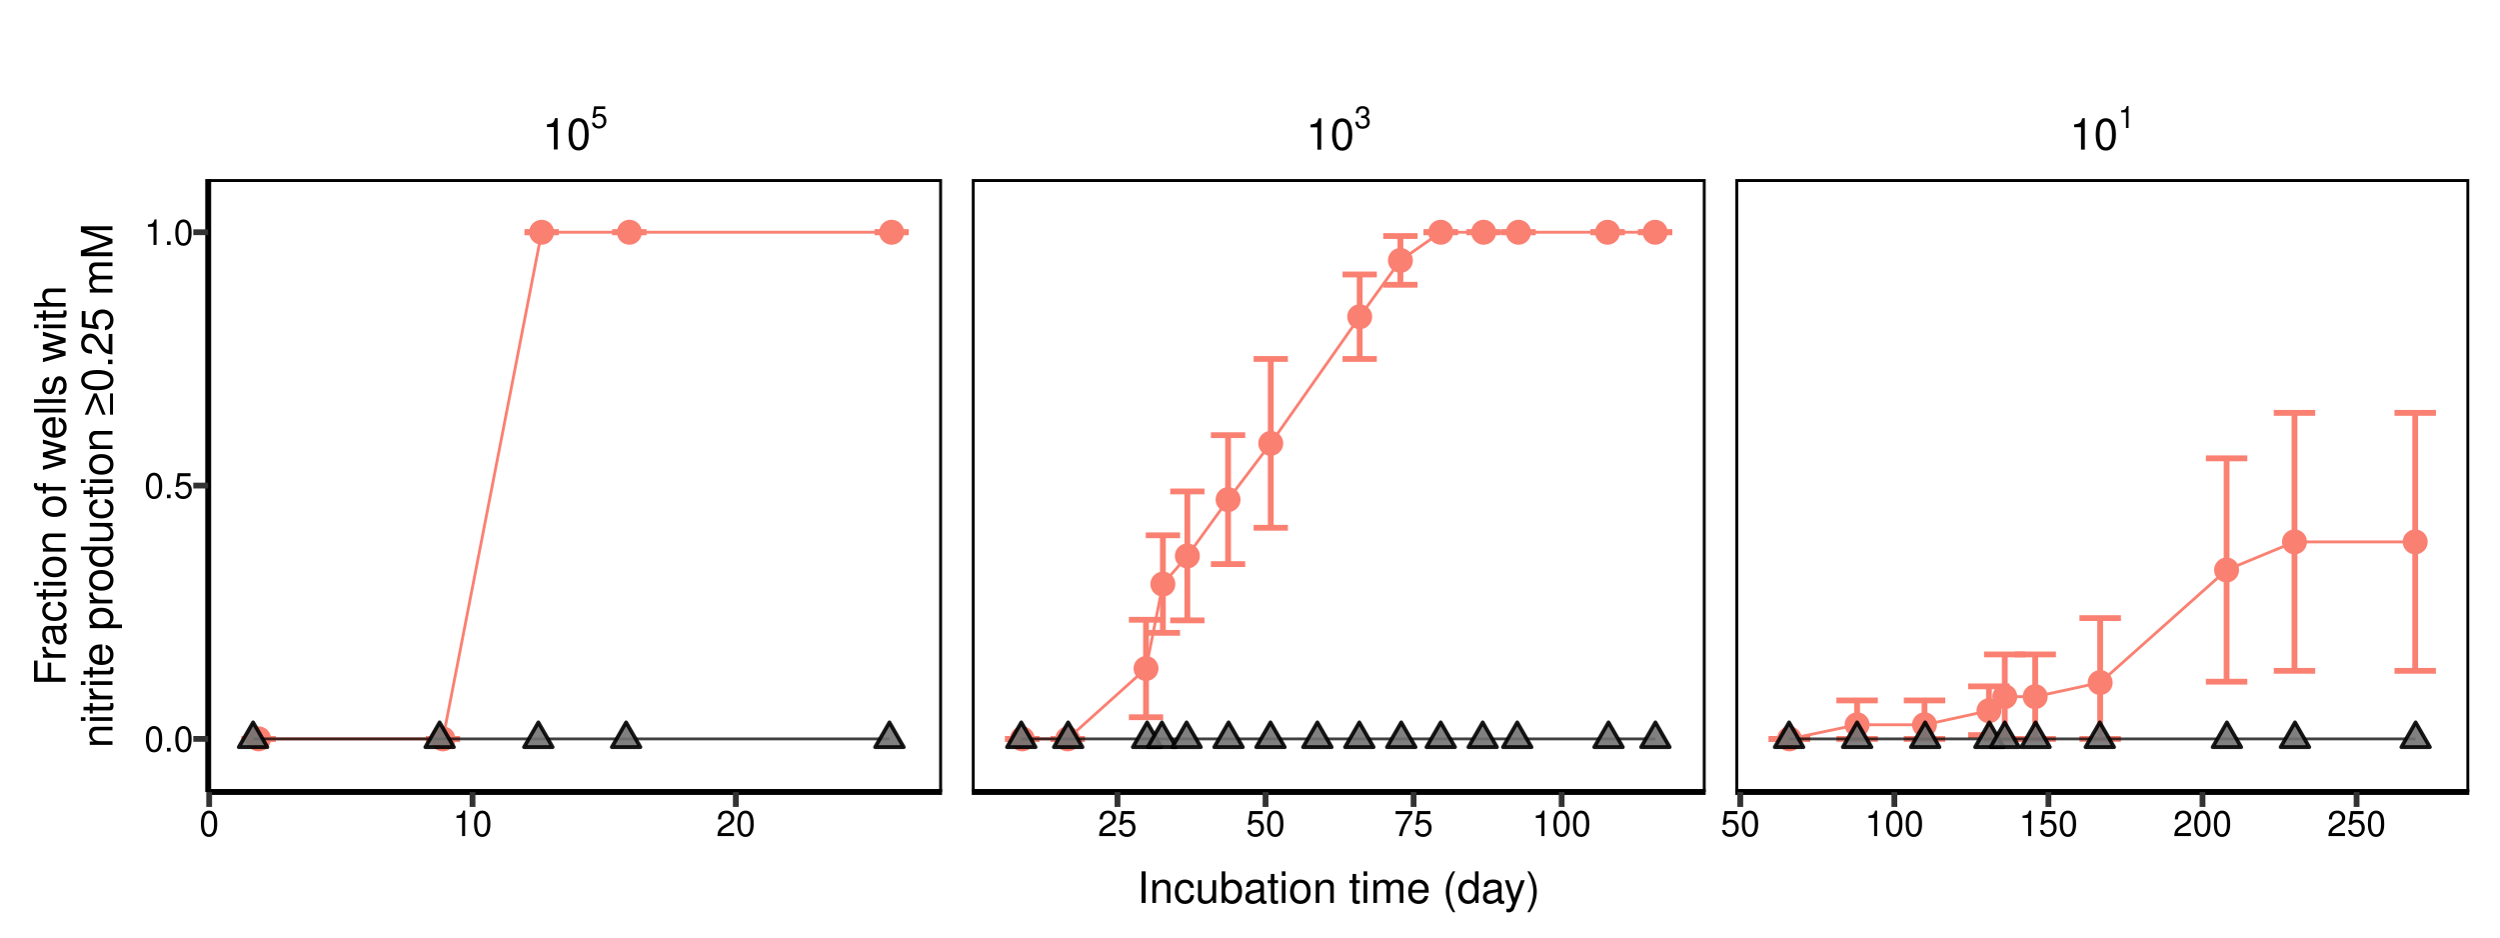
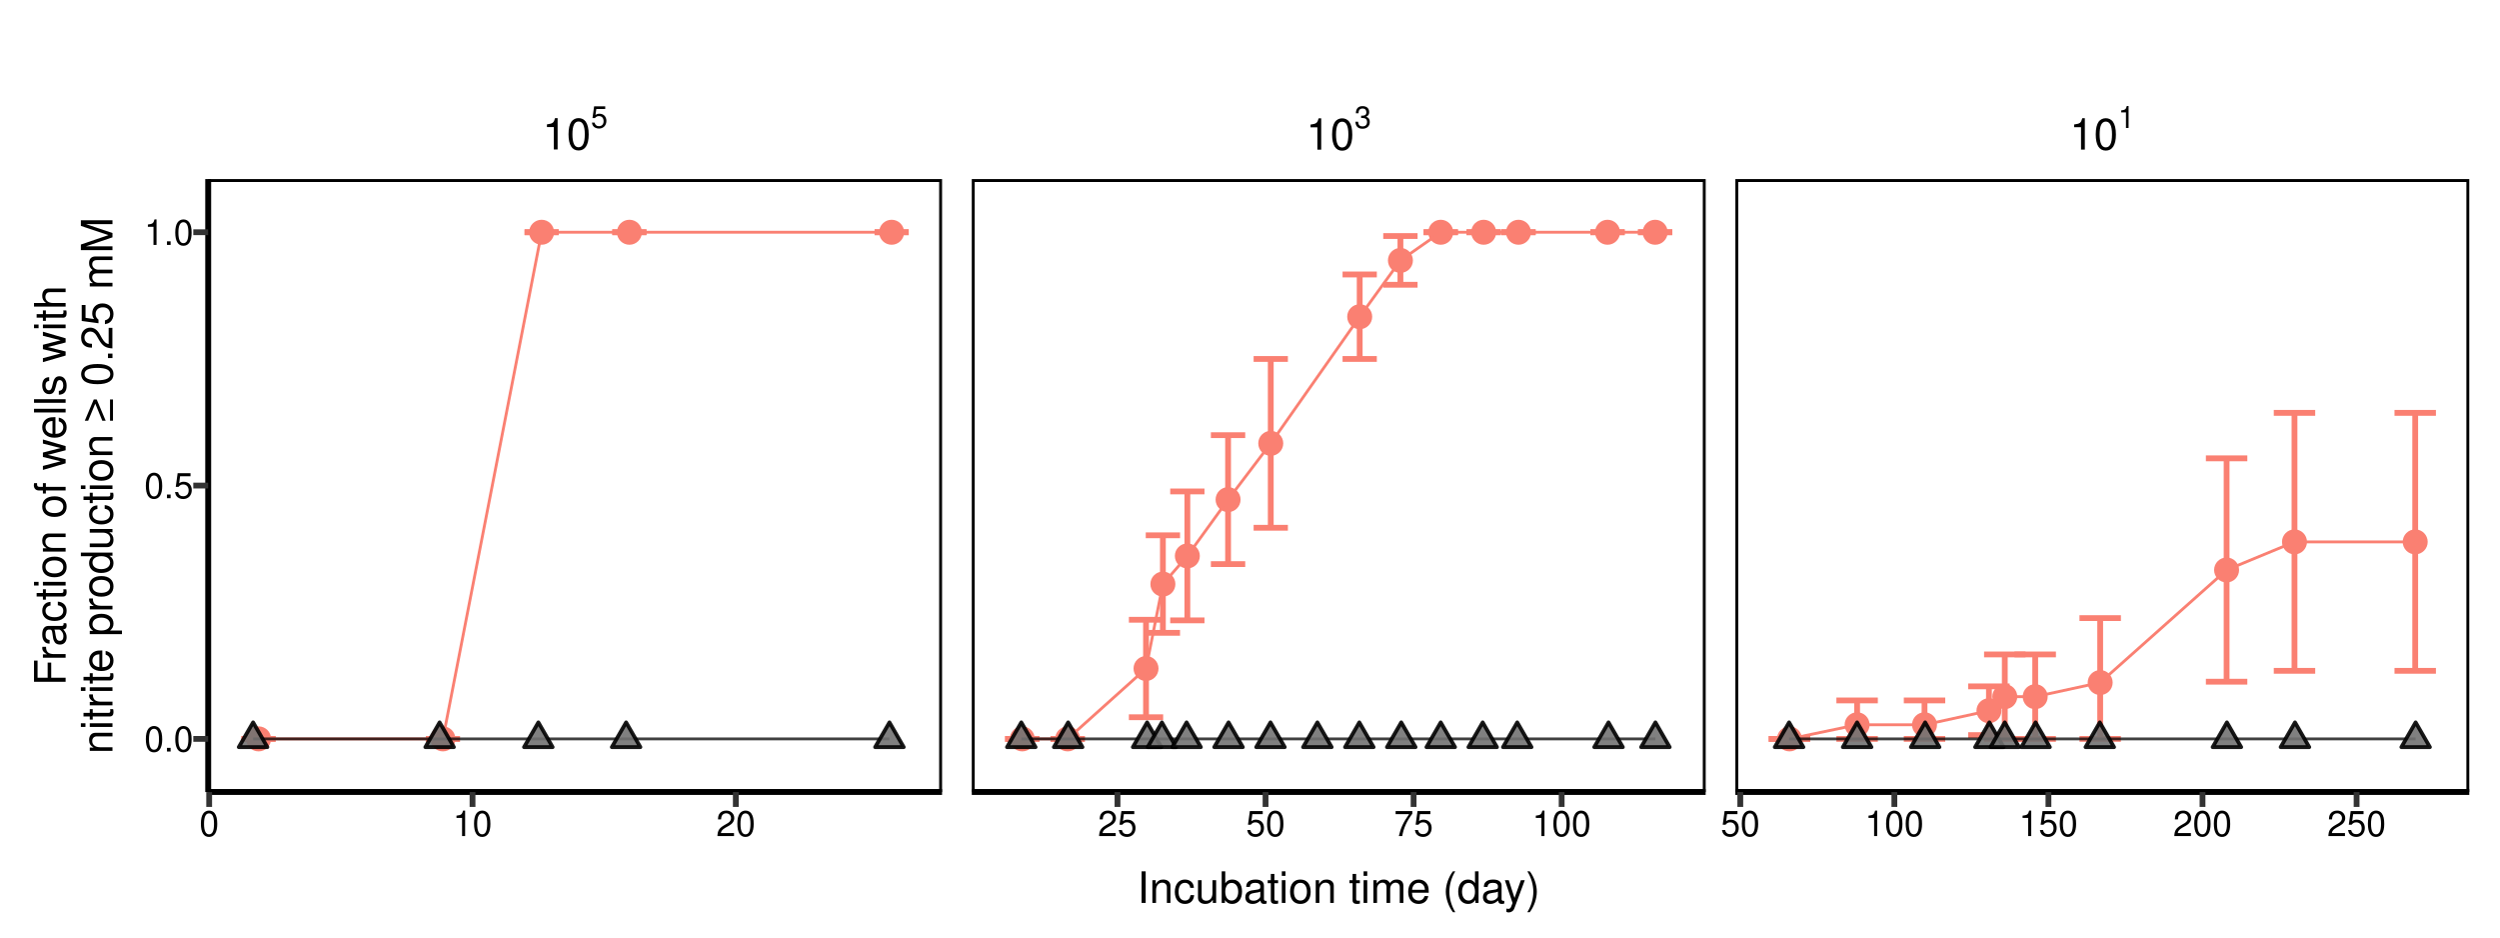
<svg xmlns="http://www.w3.org/2000/svg" width="460.80pt" height="172.80pt" viewBox="0 0 460.80 172.80">
  <g class="svglite">
    <defs>
      <style type="text/css">
    .svglite line, .svglite polyline, .svglite polygon, .svglite path, .svglite rect, .svglite circle {
      fill: none;
      stroke: #000000;
      stroke-linecap: round;
      stroke-linejoin: round;
      stroke-miterlimit: 10.00;
    }
    .svglite text {
      white-space: pre;
    }
    .svglite g.glyphgroup path {
      fill: inherit;
      stroke: none;
    }
  </style>
    </defs>
    <rect width="100%" height="100%" style="stroke: none; fill: none;" />
    <defs>
      <clipPath id="cpMC4wMHw0NjAuODB8MC4wMHwxNzIuODA=">
        <rect x="0.00" y="0.00" width="460.80" height="172.80" />
      </clipPath>
    </defs>
    <g clip-path="url(#cpMC4wMHw0NjAuODB8MC4wMHwxNzIuODA=)">
      <rect x="0" y="0.00" width="460.80" height="172.80" style="stroke-width: 1.07; stroke: none;" />
    </g>
    <defs>
      <clipPath id="cpMzguMzh8MTczLjcxfDMzLjAxfDE0NS45OQ==">
        <rect x="38.38" y="33.01" width="135.33" height="112.98" />
      </clipPath>
    </defs>
    <g clip-path="url(#cpMzguMzh8MTczLjcxfDMzLjAxfDE0NS45OQ==)">
      <rect x="38.38" y="33.01" width="135.33" height="112.98" style="stroke-width: 1.07;" />
      <polyline points="38.38,112.84 173.71,112.84 " style="stroke-width: 1.07; stroke: none; stroke-linecap: butt;" />
      <polyline points="38.38,66.16 173.71,66.16 " style="stroke-width: 1.07; stroke: none; stroke-linecap: butt;" />
      <polyline points="62.85,145.99 62.85,33.01 " style="stroke-width: 1.07; stroke: none; stroke-linecap: butt;" />
      <polyline points="111.41,145.99 111.41,33.01 " style="stroke-width: 1.07; stroke: none; stroke-linecap: butt;" />
      <polyline points="159.96,145.99 159.96,33.01 " style="stroke-width: 1.07; stroke: none; stroke-linecap: butt;" />
      <polyline points="38.38,136.19 173.71,136.19 " style="stroke-width: 1.07; stroke: none; stroke-linecap: butt;" />
      <polyline points="38.38,89.50 173.71,89.50 " style="stroke-width: 1.07; stroke: none; stroke-linecap: butt;" />
      <polyline points="38.38,42.81 173.71,42.81 " style="stroke-width: 1.07; stroke: none; stroke-linecap: butt;" />
      <polyline points="38.57,145.99 38.57,33.01 " style="stroke-width: 1.07; stroke: none; stroke-linecap: butt;" />
      <polyline points="87.13,145.99 87.13,33.01 " style="stroke-width: 1.07; stroke: none; stroke-linecap: butt;" />
      <polyline points="135.68,145.99 135.68,33.01 " style="stroke-width: 1.07; stroke: none; stroke-linecap: butt;" />
      <polyline points="44.53,136.19 50.82,136.19 " style="stroke-width: 1.07; stroke: #FA8072; stroke-linecap: butt;" />
      <polyline points="47.68,136.19 47.68,136.19 " style="stroke-width: 1.07; stroke: #FA8072; stroke-linecap: butt;" />
      <polyline points="44.53,136.19 50.82,136.19 " style="stroke-width: 1.07; stroke: #FA8072; stroke-linecap: butt;" />
      <polyline points="78.52,136.19 84.81,136.19 " style="stroke-width: 1.07; stroke: #FA8072; stroke-linecap: butt;" />
      <polyline points="81.67,136.19 81.67,136.19 " style="stroke-width: 1.07; stroke: #FA8072; stroke-linecap: butt;" />
      <polyline points="78.52,136.19 84.81,136.19 " style="stroke-width: 1.07; stroke: #FA8072; stroke-linecap: butt;" />
      <polyline points="96.73,42.81 103.02,42.81 " style="stroke-width: 1.07; stroke: #FA8072; stroke-linecap: butt;" />
      <polyline points="99.87,42.81 99.87,42.81 " style="stroke-width: 1.07; stroke: #FA8072; stroke-linecap: butt;" />
      <polyline points="96.73,42.81 103.02,42.81 " style="stroke-width: 1.07; stroke: #FA8072; stroke-linecap: butt;" />
      <polyline points="112.91,42.81 119.20,42.81 " style="stroke-width: 1.07; stroke: #FA8072; stroke-linecap: butt;" />
      <polyline points="116.06,42.81 116.06,42.81 " style="stroke-width: 1.07; stroke: #FA8072; stroke-linecap: butt;" />
      <polyline points="112.91,42.81 119.20,42.81 " style="stroke-width: 1.07; stroke: #FA8072; stroke-linecap: butt;" />
      <polyline points="161.27,42.81 167.56,42.81 " style="stroke-width: 1.07; stroke: #FA8072; stroke-linecap: butt;" />
      <polyline points="164.41,42.81 164.41,42.81 " style="stroke-width: 1.07; stroke: #FA8072; stroke-linecap: butt;" />
      <polyline points="161.27,42.81 167.56,42.81 " style="stroke-width: 1.07; stroke: #FA8072; stroke-linecap: butt;" />
      <polyline points="47.68,136.19 81.67,136.19 99.87,42.81 116.06,42.81 164.41,42.81 " style="stroke-width: 0.53; stroke: #FA8072; stroke-linecap: butt;" />
      <circle cx="47.68" cy="136.19" r="1.95" style="stroke-width: 0.71; stroke: #FA8072; fill: #FA8072;" />
      <circle cx="81.67" cy="136.19" r="1.95" style="stroke-width: 0.71; stroke: #FA8072; fill: #FA8072;" />
      <circle cx="99.87" cy="42.81" r="1.95" style="stroke-width: 0.71; stroke: #FA8072; fill: #FA8072;" />
      <circle cx="116.06" cy="42.81" r="1.95" style="stroke-width: 0.71; stroke: #FA8072; fill: #FA8072;" />
      <circle cx="164.41" cy="42.81" r="1.95" style="stroke-width: 0.71; stroke: #FA8072; fill: #FA8072;" />
      <polygon points="46.67,136.19 81.06,136.19 99.27,136.19 115.45,136.19 164.01,136.19 164.01,136.19 115.45,136.19 99.27,136.19 81.06,136.19 46.67,136.19 " style="stroke-width: 0.00; stroke: none; stroke-linecap: butt; fill: #333333; fill-opacity: 0.25;" />
      <polyline points="46.67,136.19 81.06,136.19 99.27,136.19 115.45,136.19 164.01,136.19 " style="stroke-width: 1.07; stroke: none; stroke-linecap: butt;" />
      <polyline points="164.01,136.19 115.45,136.19 99.27,136.19 81.06,136.19 46.67,136.19 " style="stroke-width: 1.07; stroke: none; stroke-linecap: butt;" />
      <polyline points="46.67,136.19 81.06,136.19 99.27,136.19 115.45,136.19 164.01,136.19 " style="stroke-width: 0.53; stroke: #000000; stroke-opacity: 0.75; stroke-linecap: butt;" />
      <polygon points="46.67,133.15 49.30,137.71 44.03,137.71 " style="stroke-width: 0.71; stroke: #000000; stroke-opacity: 0.90; fill: #737373; fill-opacity: 0.90;" />
      <polygon points="81.06,133.15 83.69,137.71 78.43,137.71 " style="stroke-width: 0.71; stroke: #000000; stroke-opacity: 0.90; fill: #737373; fill-opacity: 0.90;" />
      <polygon points="99.27,133.15 101.90,137.71 96.63,137.71 " style="stroke-width: 0.71; stroke: #000000; stroke-opacity: 0.90; fill: #737373; fill-opacity: 0.90;" />
      <polygon points="115.45,133.15 118.08,137.71 112.82,137.71 " style="stroke-width: 0.71; stroke: #000000; stroke-opacity: 0.90; fill: #737373; fill-opacity: 0.90;" />
      <polygon points="164.01,133.15 166.64,137.71 161.37,137.71 " style="stroke-width: 0.71; stroke: #000000; stroke-opacity: 0.90; fill: #737373; fill-opacity: 0.90;" />
    </g>
    <g clip-path="url(#cpMC4wMHw0NjAuODB8MC4wMHwxNzIuODA=)">
</g>
    <defs>
      <clipPath id="cpMTc5LjE5fDMxNC41MXwzMy4wMXwxNDUuOTk=">
        <rect x="179.19" y="33.01" width="135.33" height="112.98" />
      </clipPath>
    </defs>
    <g clip-path="url(#cpMTc5LjE5fDMxNC41MXwzMy4wMXwxNDUuOTk=)">
      <rect x="179.19" y="33.01" width="135.33" height="112.98" style="stroke-width: 1.07;" />
      <polyline points="179.19,112.84 314.51,112.84 " style="stroke-width: 1.07; stroke: none; stroke-linecap: butt;" />
      <polyline points="179.19,66.16 314.51,66.16 " style="stroke-width: 1.07; stroke: none; stroke-linecap: butt;" />
      <polyline points="192.41,145.99 192.41,33.01 " style="stroke-width: 1.07; stroke: none; stroke-linecap: butt;" />
      <polyline points="219.71,145.99 219.71,33.01 " style="stroke-width: 1.07; stroke: none; stroke-linecap: butt;" />
      <polyline points="247.01,145.99 247.01,33.01 " style="stroke-width: 1.07; stroke: none; stroke-linecap: butt;" />
      <polyline points="274.31,145.99 274.31,33.01 " style="stroke-width: 1.07; stroke: none; stroke-linecap: butt;" />
      <polyline points="301.61,145.99 301.61,33.01 " style="stroke-width: 1.07; stroke: none; stroke-linecap: butt;" />
      <polyline points="179.19,136.19 314.51,136.19 " style="stroke-width: 1.07; stroke: none; stroke-linecap: butt;" />
      <polyline points="179.19,89.50 314.51,89.50 " style="stroke-width: 1.07; stroke: none; stroke-linecap: butt;" />
      <polyline points="179.19,42.81 314.51,42.81 " style="stroke-width: 1.07; stroke: none; stroke-linecap: butt;" />
      <polyline points="206.06,145.99 206.06,33.01 " style="stroke-width: 1.07; stroke: none; stroke-linecap: butt;" />
      <polyline points="233.36,145.99 233.36,33.01 " style="stroke-width: 1.07; stroke: none; stroke-linecap: butt;" />
      <polyline points="260.66,145.99 260.66,33.01 " style="stroke-width: 1.07; stroke: none; stroke-linecap: butt;" />
      <polyline points="287.96,145.99 287.96,33.01 " style="stroke-width: 1.07; stroke: none; stroke-linecap: butt;" />
      <polyline points="185.34,136.19 191.66,136.19 " style="stroke-width: 1.07; stroke: #FA8072; stroke-linecap: butt;" />
      <polyline points="188.50,136.19 188.50,136.19 " style="stroke-width: 1.07; stroke: #FA8072; stroke-linecap: butt;" />
      <polyline points="185.34,136.19 191.66,136.19 " style="stroke-width: 1.07; stroke: #FA8072; stroke-linecap: butt;" />
      <polyline points="193.71,136.19 200.03,136.19 " style="stroke-width: 1.07; stroke: #FA8072; stroke-linecap: butt;" />
      <polyline points="196.87,136.19 196.87,136.19 " style="stroke-width: 1.07; stroke: #FA8072; stroke-linecap: butt;" />
      <polyline points="193.71,136.19 200.03,136.19 " style="stroke-width: 1.07; stroke: #FA8072; stroke-linecap: butt;" />
      <polyline points="208.16,114.23 214.48,114.23 " style="stroke-width: 1.07; stroke: #FA8072; stroke-linecap: butt;" />
      <polyline points="211.32,114.23 211.32,132.20 " style="stroke-width: 1.07; stroke: #FA8072; stroke-linecap: butt;" />
      <polyline points="208.16,132.20 214.48,132.20 " style="stroke-width: 1.07; stroke: #FA8072; stroke-linecap: butt;" />
      <polyline points="211.27,98.67 217.59,98.67 " style="stroke-width: 1.07; stroke: #FA8072; stroke-linecap: butt;" />
      <polyline points="214.43,98.67 214.43,116.64 " style="stroke-width: 1.07; stroke: #FA8072; stroke-linecap: butt;" />
      <polyline points="211.27,116.64 217.59,116.64 " style="stroke-width: 1.07; stroke: #FA8072; stroke-linecap: butt;" />
      <polyline points="215.78,90.58 222.10,90.58 " style="stroke-width: 1.07; stroke: #FA8072; stroke-linecap: butt;" />
      <polyline points="218.94,90.58 218.94,114.35 " style="stroke-width: 1.07; stroke: #FA8072; stroke-linecap: butt;" />
      <polyline points="215.78,114.35 222.10,114.35 " style="stroke-width: 1.07; stroke: #FA8072; stroke-linecap: butt;" />
      <polyline points="223.28,80.21 229.61,80.21 " style="stroke-width: 1.07; stroke: #FA8072; stroke-linecap: butt;" />
      <polyline points="226.45,80.21 226.45,103.98 " style="stroke-width: 1.07; stroke: #FA8072; stroke-linecap: butt;" />
      <polyline points="223.28,103.98 229.61,103.98 " style="stroke-width: 1.07; stroke: #FA8072; stroke-linecap: butt;" />
      <polyline points="231.16,66.16 237.48,66.16 " style="stroke-width: 1.07; stroke: #FA8072; stroke-linecap: butt;" />
      <polyline points="234.32,66.16 234.32,97.28 " style="stroke-width: 1.07; stroke: #FA8072; stroke-linecap: butt;" />
      <polyline points="231.16,97.28 237.48,97.28 " style="stroke-width: 1.07; stroke: #FA8072; stroke-linecap: butt;" />
      <polyline points="247.56,50.59 253.88,50.59 " style="stroke-width: 1.07; stroke: #FA8072; stroke-linecap: butt;" />
      <polyline points="250.72,50.59 250.72,66.16 " style="stroke-width: 1.07; stroke: #FA8072; stroke-linecap: butt;" />
      <polyline points="247.56,66.16 253.88,66.16 " style="stroke-width: 1.07; stroke: #FA8072; stroke-linecap: butt;" />
      <polyline points="255.06,43.51 261.39,43.51 " style="stroke-width: 1.07; stroke: #FA8072; stroke-linecap: butt;" />
      <polyline points="258.23,43.51 258.23,52.49 " style="stroke-width: 1.07; stroke: #FA8072; stroke-linecap: butt;" />
      <polyline points="255.06,52.49 261.39,52.49 " style="stroke-width: 1.07; stroke: #FA8072; stroke-linecap: butt;" />
      <polyline points="262.50,42.81 268.83,42.81 " style="stroke-width: 1.07; stroke: #FA8072; stroke-linecap: butt;" />
      <polyline points="265.66,42.81 265.66,42.81 " style="stroke-width: 1.07; stroke: #FA8072; stroke-linecap: butt;" />
      <polyline points="262.50,42.81 268.83,42.81 " style="stroke-width: 1.07; stroke: #FA8072; stroke-linecap: butt;" />
      <polyline points="270.42,42.81 276.74,42.81 " style="stroke-width: 1.07; stroke: #FA8072; stroke-linecap: butt;" />
      <polyline points="273.58,42.81 273.58,42.81 " style="stroke-width: 1.07; stroke: #FA8072; stroke-linecap: butt;" />
      <polyline points="270.42,42.81 276.74,42.81 " style="stroke-width: 1.07; stroke: #FA8072; stroke-linecap: butt;" />
      <polyline points="276.84,42.81 283.16,42.81 " style="stroke-width: 1.07; stroke: #FA8072; stroke-linecap: butt;" />
      <polyline points="280.00,42.81 280.00,42.81 " style="stroke-width: 1.07; stroke: #FA8072; stroke-linecap: butt;" />
      <polyline points="276.84,42.81 283.16,42.81 " style="stroke-width: 1.07; stroke: #FA8072; stroke-linecap: butt;" />
      <polyline points="293.26,42.81 299.58,42.81 " style="stroke-width: 1.07; stroke: #FA8072; stroke-linecap: butt;" />
      <polyline points="296.42,42.81 296.42,42.81 " style="stroke-width: 1.07; stroke: #FA8072; stroke-linecap: butt;" />
      <polyline points="293.26,42.81 299.58,42.81 " style="stroke-width: 1.07; stroke: #FA8072; stroke-linecap: butt;" />
      <polyline points="302.04,42.81 308.36,42.81 " style="stroke-width: 1.07; stroke: #FA8072; stroke-linecap: butt;" />
      <polyline points="305.20,42.81 305.20,42.81 " style="stroke-width: 1.07; stroke: #FA8072; stroke-linecap: butt;" />
      <polyline points="302.04,42.81 308.36,42.81 " style="stroke-width: 1.07; stroke: #FA8072; stroke-linecap: butt;" />
      <polyline points="188.50,136.19 196.87,136.19 211.32,123.22 214.43,107.66 218.94,102.47 226.45,92.09 234.32,81.72 250.72,58.38 258.23,48.00 265.66,42.81 273.58,42.81 280.00,42.81 296.42,42.81 305.20,42.81 " style="stroke-width: 0.53; stroke: #FA8072; stroke-linecap: butt;" />
      <circle cx="188.50" cy="136.19" r="1.95" style="stroke-width: 0.71; stroke: #FA8072; fill: #FA8072;" />
      <circle cx="196.87" cy="136.19" r="1.95" style="stroke-width: 0.71; stroke: #FA8072; fill: #FA8072;" />
      <circle cx="211.32" cy="123.22" r="1.95" style="stroke-width: 0.71; stroke: #FA8072; fill: #FA8072;" />
      <circle cx="214.43" cy="107.66" r="1.95" style="stroke-width: 0.71; stroke: #FA8072; fill: #FA8072;" />
      <circle cx="218.94" cy="102.47" r="1.95" style="stroke-width: 0.71; stroke: #FA8072; fill: #FA8072;" />
      <circle cx="226.45" cy="92.09" r="1.95" style="stroke-width: 0.71; stroke: #FA8072; fill: #FA8072;" />
      <circle cx="234.32" cy="81.72" r="1.95" style="stroke-width: 0.71; stroke: #FA8072; fill: #FA8072;" />
      <circle cx="250.72" cy="58.38" r="1.95" style="stroke-width: 0.71; stroke: #FA8072; fill: #FA8072;" />
      <circle cx="258.23" cy="48.00" r="1.95" style="stroke-width: 0.71; stroke: #FA8072; fill: #FA8072;" />
      <circle cx="265.66" cy="42.81" r="1.95" style="stroke-width: 0.71; stroke: #FA8072; fill: #FA8072;" />
      <circle cx="273.58" cy="42.81" r="1.95" style="stroke-width: 0.71; stroke: #FA8072; fill: #FA8072;" />
      <circle cx="280.00" cy="42.81" r="1.95" style="stroke-width: 0.71; stroke: #FA8072; fill: #FA8072;" />
      <circle cx="296.42" cy="42.81" r="1.95" style="stroke-width: 0.71; stroke: #FA8072; fill: #FA8072;" />
      <circle cx="305.20" cy="42.81" r="1.95" style="stroke-width: 0.71; stroke: #FA8072; fill: #FA8072;" />
      <polygon points="188.32,136.19 196.96,136.19 211.52,136.19 214.25,136.19 218.80,136.19 226.54,136.19 234.27,136.19 242.92,136.19 250.65,136.19 258.38,136.19 265.66,136.19 273.40,136.19 279.77,136.19 296.60,136.19 305.25,136.19 305.25,136.19 296.60,136.19 279.77,136.19 273.40,136.19 265.66,136.19 258.38,136.19 250.65,136.19 242.92,136.19 234.27,136.19 226.54,136.19 218.80,136.19 214.25,136.19 211.52,136.19 196.96,136.19 188.32,136.19 " style="stroke-width: 0.00; stroke: none; stroke-linecap: butt; fill: #333333; fill-opacity: 0.25;" />
      <polyline points="188.32,136.19 196.96,136.19 211.52,136.19 214.25,136.19 218.80,136.19 226.54,136.19 234.27,136.19 242.92,136.19 250.65,136.19 258.38,136.19 265.66,136.19 273.40,136.19 279.77,136.19 296.60,136.19 305.25,136.19 " style="stroke-width: 1.07; stroke: none; stroke-linecap: butt;" />
      <polyline points="305.25,136.19 296.60,136.19 279.77,136.19 273.40,136.19 265.66,136.19 258.38,136.19 250.65,136.19 242.92,136.19 234.27,136.19 226.54,136.19 218.80,136.19 214.25,136.19 211.52,136.19 196.96,136.19 188.32,136.19 " style="stroke-width: 1.07; stroke: none; stroke-linecap: butt;" />
      <polyline points="188.32,136.19 196.96,136.19 211.52,136.19 214.25,136.19 218.80,136.19 226.54,136.19 234.27,136.19 242.92,136.19 250.65,136.19 258.38,136.19 265.66,136.19 273.40,136.19 279.77,136.19 296.60,136.19 305.25,136.19 " style="stroke-width: 0.53; stroke: #000000; stroke-opacity: 0.75; stroke-linecap: butt;" />
      <polygon points="188.32,133.15 190.95,137.71 185.69,137.71 " style="stroke-width: 0.71; stroke: #000000; stroke-opacity: 0.90; fill: #737373; fill-opacity: 0.90;" />
      <polygon points="196.96,133.15 199.60,137.71 194.33,137.71 " style="stroke-width: 0.71; stroke: #000000; stroke-opacity: 0.90; fill: #737373; fill-opacity: 0.90;" />
      <polygon points="211.52,133.15 214.15,137.71 208.89,137.71 " style="stroke-width: 0.71; stroke: #000000; stroke-opacity: 0.90; fill: #737373; fill-opacity: 0.90;" />
      <polygon points="214.25,133.15 216.88,137.71 211.62,137.71 " style="stroke-width: 0.71; stroke: #000000; stroke-opacity: 0.90; fill: #737373; fill-opacity: 0.90;" />
      <polygon points="218.80,133.15 221.43,137.71 216.17,137.71 " style="stroke-width: 0.71; stroke: #000000; stroke-opacity: 0.90; fill: #737373; fill-opacity: 0.90;" />
      <polygon points="226.54,133.15 229.17,137.71 223.90,137.71 " style="stroke-width: 0.71; stroke: #000000; stroke-opacity: 0.90; fill: #737373; fill-opacity: 0.90;" />
      <polygon points="234.27,133.15 236.90,137.71 231.64,137.71 " style="stroke-width: 0.71; stroke: #000000; stroke-opacity: 0.90; fill: #737373; fill-opacity: 0.90;" />
      <polygon points="242.92,133.15 245.55,137.71 240.28,137.71 " style="stroke-width: 0.71; stroke: #000000; stroke-opacity: 0.90; fill: #737373; fill-opacity: 0.90;" />
      <polygon points="250.65,133.15 253.28,137.71 248.02,137.71 " style="stroke-width: 0.71; stroke: #000000; stroke-opacity: 0.90; fill: #737373; fill-opacity: 0.90;" />
      <polygon points="258.38,133.15 261.02,137.71 255.75,137.71 " style="stroke-width: 0.71; stroke: #000000; stroke-opacity: 0.90; fill: #737373; fill-opacity: 0.90;" />
      <polygon points="265.66,133.15 268.30,137.71 263.03,137.71 " style="stroke-width: 0.71; stroke: #000000; stroke-opacity: 0.90; fill: #737373; fill-opacity: 0.90;" />
      <polygon points="273.40,133.15 276.03,137.71 270.77,137.71 " style="stroke-width: 0.71; stroke: #000000; stroke-opacity: 0.90; fill: #737373; fill-opacity: 0.90;" />
      <polygon points="279.77,133.15 282.40,137.71 277.14,137.71 " style="stroke-width: 0.71; stroke: #000000; stroke-opacity: 0.90; fill: #737373; fill-opacity: 0.90;" />
      <polygon points="296.60,133.15 299.24,137.71 293.97,137.71 " style="stroke-width: 0.71; stroke: #000000; stroke-opacity: 0.90; fill: #737373; fill-opacity: 0.90;" />
      <polygon points="305.25,133.15 307.88,137.71 302.61,137.71 " style="stroke-width: 0.71; stroke: #000000; stroke-opacity: 0.90; fill: #737373; fill-opacity: 0.90;" />
    </g>
    <g clip-path="url(#cpMC4wMHw0NjAuODB8MC4wMHwxNzIuODA=)">
</g>
    <defs>
      <clipPath id="cpMzE5Ljk5fDQ1NS4zMnwzMy4wMXwxNDUuOTk=">
        <rect x="319.99" y="33.01" width="135.33" height="112.98" />
      </clipPath>
    </defs>
    <g clip-path="url(#cpMzE5Ljk5fDQ1NS4zMnwzMy4wMXwxNDUuOTk=)">
      <rect x="319.99" y="33.01" width="135.33" height="112.98" style="stroke-width: 1.07;" />
      <polyline points="319.99,112.84 455.32,112.84 " style="stroke-width: 1.07; stroke: none; stroke-linecap: butt;" />
      <polyline points="319.99,66.16 455.32,66.16 " style="stroke-width: 1.07; stroke: none; stroke-linecap: butt;" />
      <polyline points="335.10,145.99 335.10,33.01 " style="stroke-width: 1.07; stroke: none; stroke-linecap: butt;" />
      <polyline points="363.51,145.99 363.51,33.01 " style="stroke-width: 1.07; stroke: none; stroke-linecap: butt;" />
      <polyline points="391.92,145.99 391.92,33.01 " style="stroke-width: 1.07; stroke: none; stroke-linecap: butt;" />
      <polyline points="420.33,145.99 420.33,33.01 " style="stroke-width: 1.07; stroke: none; stroke-linecap: butt;" />
      <polyline points="448.75,145.99 448.75,33.01 " style="stroke-width: 1.07; stroke: none; stroke-linecap: butt;" />
      <polyline points="319.99,136.19 455.32,136.19 " style="stroke-width: 1.07; stroke: none; stroke-linecap: butt;" />
      <polyline points="319.99,89.50 455.32,89.50 " style="stroke-width: 1.07; stroke: none; stroke-linecap: butt;" />
      <polyline points="319.99,42.81 455.32,42.81 " style="stroke-width: 1.07; stroke: none; stroke-linecap: butt;" />
      <polyline points="320.90,145.99 320.90,33.01 " style="stroke-width: 1.07; stroke: none; stroke-linecap: butt;" />
      <polyline points="349.31,145.99 349.31,33.01 " style="stroke-width: 1.07; stroke: none; stroke-linecap: butt;" />
      <polyline points="377.72,145.99 377.72,33.01 " style="stroke-width: 1.07; stroke: none; stroke-linecap: butt;" />
      <polyline points="406.13,145.99 406.13,33.01 " style="stroke-width: 1.07; stroke: none; stroke-linecap: butt;" />
      <polyline points="434.54,145.99 434.54,33.01 " style="stroke-width: 1.07; stroke: none; stroke-linecap: butt;" />
      <polyline points="326.14,136.19 333.79,136.19 " style="stroke-width: 1.07; stroke: #FA8072; stroke-linecap: butt;" />
      <polyline points="329.97,136.19 329.97,136.19 " style="stroke-width: 1.07; stroke: #FA8072; stroke-linecap: butt;" />
      <polyline points="326.14,136.19 333.79,136.19 " style="stroke-width: 1.07; stroke: #FA8072; stroke-linecap: butt;" />
      <polyline points="338.62,129.10 346.26,129.10 " style="stroke-width: 1.07; stroke: #FA8072; stroke-linecap: butt;" />
      <polyline points="342.44,129.10 342.44,136.19 " style="stroke-width: 1.07; stroke: #FA8072; stroke-linecap: butt;" />
      <polyline points="338.62,136.19 346.26,136.19 " style="stroke-width: 1.07; stroke: #FA8072; stroke-linecap: butt;" />
      <polyline points="351.05,129.10 358.69,129.10 " style="stroke-width: 1.07; stroke: #FA8072; stroke-linecap: butt;" />
      <polyline points="354.87,129.10 354.87,136.19 " style="stroke-width: 1.07; stroke: #FA8072; stroke-linecap: butt;" />
      <polyline points="351.05,136.19 358.69,136.19 " style="stroke-width: 1.07; stroke: #FA8072; stroke-linecap: butt;" />
      <polyline points="362.92,126.51 370.57,126.51 " style="stroke-width: 1.07; stroke: #FA8072; stroke-linecap: butt;" />
      <polyline points="366.75,126.51 366.75,135.49 " style="stroke-width: 1.07; stroke: #FA8072; stroke-linecap: butt;" />
      <polyline points="362.92,135.49 370.57,135.49 " style="stroke-width: 1.07; stroke: #FA8072; stroke-linecap: butt;" />
      <polyline points="365.85,120.62 373.49,120.62 " style="stroke-width: 1.07; stroke: #FA8072; stroke-linecap: butt;" />
      <polyline points="369.67,120.62 369.67,136.19 " style="stroke-width: 1.07; stroke: #FA8072; stroke-linecap: butt;" />
      <polyline points="365.85,136.19 373.49,136.19 " style="stroke-width: 1.07; stroke: #FA8072; stroke-linecap: butt;" />
      <polyline points="371.46,120.62 379.10,120.62 " style="stroke-width: 1.07; stroke: #FA8072; stroke-linecap: butt;" />
      <polyline points="375.28,120.62 375.28,136.19 " style="stroke-width: 1.07; stroke: #FA8072; stroke-linecap: butt;" />
      <polyline points="371.46,136.19 379.10,136.19 " style="stroke-width: 1.07; stroke: #FA8072; stroke-linecap: butt;" />
      <polyline points="383.44,113.93 391.08,113.93 " style="stroke-width: 1.07; stroke: #FA8072; stroke-linecap: butt;" />
      <polyline points="387.26,113.93 387.26,136.19 " style="stroke-width: 1.07; stroke: #FA8072; stroke-linecap: butt;" />
      <polyline points="383.44,136.19 391.08,136.19 " style="stroke-width: 1.07; stroke: #FA8072; stroke-linecap: butt;" />
      <polyline points="406.75,84.48 414.39,84.48 " style="stroke-width: 1.07; stroke: #FA8072; stroke-linecap: butt;" />
      <polyline points="410.57,84.48 410.57,125.65 " style="stroke-width: 1.07; stroke: #FA8072; stroke-linecap: butt;" />
      <polyline points="406.75,125.65 414.39,125.65 " style="stroke-width: 1.07; stroke: #FA8072; stroke-linecap: butt;" />
      <polyline points="419.27,76.10 426.91,76.10 " style="stroke-width: 1.07; stroke: #FA8072; stroke-linecap: butt;" />
      <polyline points="423.09,76.10 423.09,123.65 " style="stroke-width: 1.07; stroke: #FA8072; stroke-linecap: butt;" />
      <polyline points="419.27,123.65 426.91,123.65 " style="stroke-width: 1.07; stroke: #FA8072; stroke-linecap: butt;" />
      <polyline points="441.53,76.10 449.17,76.10 " style="stroke-width: 1.07; stroke: #FA8072; stroke-linecap: butt;" />
      <polyline points="445.35,76.10 445.35,123.65 " style="stroke-width: 1.07; stroke: #FA8072; stroke-linecap: butt;" />
      <polyline points="441.53,123.65 449.17,123.65 " style="stroke-width: 1.07; stroke: #FA8072; stroke-linecap: butt;" />
      <polyline points="329.97,136.19 342.44,133.59 354.87,133.59 366.75,131.00 369.67,128.41 375.28,128.41 387.26,125.81 410.57,105.06 423.09,99.88 445.35,99.88 " style="stroke-width: 0.53; stroke: #FA8072; stroke-linecap: butt;" />
      <circle cx="329.97" cy="136.19" r="1.95" style="stroke-width: 0.71; stroke: #FA8072; fill: #FA8072;" />
      <circle cx="342.44" cy="133.59" r="1.95" style="stroke-width: 0.71; stroke: #FA8072; fill: #FA8072;" />
      <circle cx="354.87" cy="133.59" r="1.95" style="stroke-width: 0.71; stroke: #FA8072; fill: #FA8072;" />
      <circle cx="366.75" cy="131.00" r="1.95" style="stroke-width: 0.71; stroke: #FA8072; fill: #FA8072;" />
      <circle cx="369.67" cy="128.41" r="1.95" style="stroke-width: 0.71; stroke: #FA8072; fill: #FA8072;" />
      <circle cx="375.28" cy="128.41" r="1.95" style="stroke-width: 0.71; stroke: #FA8072; fill: #FA8072;" />
      <circle cx="387.26" cy="125.81" r="1.95" style="stroke-width: 0.71; stroke: #FA8072; fill: #FA8072;" />
      <circle cx="410.57" cy="105.06" r="1.95" style="stroke-width: 0.71; stroke: #FA8072; fill: #FA8072;" />
      <circle cx="423.09" cy="99.88" r="1.95" style="stroke-width: 0.71; stroke: #FA8072; fill: #FA8072;" />
      <circle cx="445.35" cy="99.88" r="1.95" style="stroke-width: 0.71; stroke: #FA8072; fill: #FA8072;" />
      <polygon points="329.90,136.19 342.44,136.19 354.99,136.19 366.83,136.19 369.67,136.19 375.35,136.19 387.19,136.19 410.63,136.19 423.18,136.19 445.43,136.19 445.43,136.19 423.18,136.19 410.63,136.19 387.19,136.19 375.35,136.19 369.67,136.19 366.83,136.19 354.99,136.19 342.44,136.19 329.90,136.19 " style="stroke-width: 0.00; stroke: none; stroke-linecap: butt; fill: #333333; fill-opacity: 0.25;" />
      <polyline points="329.90,136.19 342.44,136.19 354.99,136.19 366.83,136.19 369.67,136.19 375.35,136.19 387.19,136.19 410.63,136.19 423.18,136.19 445.43,136.19 " style="stroke-width: 1.07; stroke: none; stroke-linecap: butt;" />
      <polyline points="445.43,136.19 423.18,136.19 410.63,136.19 387.19,136.19 375.35,136.19 369.67,136.19 366.83,136.19 354.99,136.19 342.44,136.19 329.90,136.19 " style="stroke-width: 1.07; stroke: none; stroke-linecap: butt;" />
      <polyline points="329.90,136.19 342.44,136.19 354.99,136.19 366.83,136.19 369.67,136.19 375.35,136.19 387.19,136.19 410.63,136.19 423.18,136.19 445.43,136.19 " style="stroke-width: 0.53; stroke: #000000; stroke-opacity: 0.75; stroke-linecap: butt;" />
      <polygon points="329.90,133.15 332.53,137.71 327.26,137.71 " style="stroke-width: 0.71; stroke: #000000; stroke-opacity: 0.90; fill: #737373; fill-opacity: 0.90;" />
      <polygon points="342.44,133.15 345.08,137.71 339.81,137.71 " style="stroke-width: 0.71; stroke: #000000; stroke-opacity: 0.90; fill: #737373; fill-opacity: 0.90;" />
      <polygon points="354.99,133.15 357.62,137.71 352.36,137.71 " style="stroke-width: 0.71; stroke: #000000; stroke-opacity: 0.90; fill: #737373; fill-opacity: 0.90;" />
      <polygon points="366.83,133.15 369.46,137.71 364.20,137.71 " style="stroke-width: 0.71; stroke: #000000; stroke-opacity: 0.90; fill: #737373; fill-opacity: 0.90;" />
      <polygon points="369.67,133.15 372.30,137.71 367.04,137.71 " style="stroke-width: 0.71; stroke: #000000; stroke-opacity: 0.90; fill: #737373; fill-opacity: 0.90;" />
      <polygon points="375.35,133.15 377.98,137.71 372.72,137.71 " style="stroke-width: 0.71; stroke: #000000; stroke-opacity: 0.90; fill: #737373; fill-opacity: 0.90;" />
      <polygon points="387.19,133.15 389.82,137.71 384.56,137.71 " style="stroke-width: 0.71; stroke: #000000; stroke-opacity: 0.90; fill: #737373; fill-opacity: 0.90;" />
      <polygon points="410.63,133.15 413.26,137.71 408.00,137.71 " style="stroke-width: 0.71; stroke: #000000; stroke-opacity: 0.90; fill: #737373; fill-opacity: 0.90;" />
      <polygon points="423.18,133.15 425.81,137.71 420.54,137.71 " style="stroke-width: 0.71; stroke: #000000; stroke-opacity: 0.90; fill: #737373; fill-opacity: 0.90;" />
      <polygon points="445.43,133.15 448.06,137.71 442.80,137.71 " style="stroke-width: 0.71; stroke: #000000; stroke-opacity: 0.90; fill: #737373; fill-opacity: 0.90;" />
    </g>
    <g clip-path="url(#cpMC4wMHw0NjAuODB8MC4wMHwxNzIuODA=)">
</g>
    <defs>
      <clipPath id="cpMzguMzh8MTczLjcxfDE0LjQxfDMzLjAx">
        <rect x="38.38" y="14.41" width="135.33" height="18.59" />
      </clipPath>
    </defs>
    <g clip-path="url(#cpMzguMzh8MTczLjcxfDE0LjQxfDMzLjAx)">
      <text x="100.04" y="27.55" style="font-size: 8.00px; font-family: &quot;Helvetica&quot;;" textLength="8.91px" lengthAdjust="spacingAndGlyphs">10</text>
      <text x="108.94" y="23.57" style="font-size: 5.60px; font-family: &quot;Helvetica&quot;;" textLength="3.11px" lengthAdjust="spacingAndGlyphs">5</text>
    </g>
    <g clip-path="url(#cpMC4wMHw0NjAuODB8MC4wMHwxNzIuODA=)">
</g>
    <defs>
      <clipPath id="cpMTc5LjE5fDMxNC41MXwxNC40MXwzMy4wMQ==">
        <rect x="179.19" y="14.41" width="135.33" height="18.59" />
      </clipPath>
    </defs>
    <g clip-path="url(#cpMTc5LjE5fDMxNC41MXwxNC40MXwzMy4wMQ==)">
      <text x="240.84" y="27.59" style="font-size: 8.00px; font-family: &quot;Helvetica&quot;;" textLength="8.91px" lengthAdjust="spacingAndGlyphs">10</text>
      <text x="249.75" y="23.61" style="font-size: 5.60px; font-family: &quot;Helvetica&quot;;" textLength="3.11px" lengthAdjust="spacingAndGlyphs">3</text>
    </g>
    <g clip-path="url(#cpMC4wMHw0NjAuODB8MC4wMHwxNzIuODA=)">
</g>
    <defs>
      <clipPath id="cpMzE5Ljk5fDQ1NS4zMnwxNC40MXwzMy4wMQ==">
        <rect x="319.99" y="14.41" width="135.33" height="18.59" />
      </clipPath>
    </defs>
    <g clip-path="url(#cpMzE5Ljk5fDQ1NS4zMnwxNC40MXwzMy4wMQ==)">
      <text x="381.65" y="27.57" style="font-size: 8.00px; font-family: &quot;Helvetica&quot;;" textLength="8.91px" lengthAdjust="spacingAndGlyphs">10</text>
      <text x="390.56" y="23.59" style="font-size: 5.60px; font-family: &quot;Helvetica&quot;;" textLength="3.11px" lengthAdjust="spacingAndGlyphs">1</text>
    </g>
    <g clip-path="url(#cpMC4wMHw0NjAuODB8MC4wMHwxNzIuODA=)">
      <polyline points="38.38,145.99 173.71,145.99 " style="stroke-width: 1.07; stroke-linecap: butt;" />
      <polyline points="38.57,148.73 38.57,145.99 " style="stroke-width: 1.07; stroke: #333333; stroke-linecap: butt;" />
      <polyline points="87.13,148.73 87.13,145.99 " style="stroke-width: 1.07; stroke: #333333; stroke-linecap: butt;" />
      <polyline points="135.68,148.73 135.68,145.99 " style="stroke-width: 1.07; stroke: #333333; stroke-linecap: butt;" />
      <text x="38.57" y="154.11" text-anchor="middle" style="font-size: 6.50px; font-family: &quot;Helvetica&quot;;" textLength="3.61px" lengthAdjust="spacingAndGlyphs">0</text>
      <text x="87.13" y="154.11" text-anchor="middle" style="font-size: 6.50px; font-family: &quot;Helvetica&quot;;" textLength="7.22px" lengthAdjust="spacingAndGlyphs">10</text>
      <text x="135.68" y="154.11" text-anchor="middle" style="font-size: 6.50px; font-family: &quot;Helvetica&quot;;" textLength="7.22px" lengthAdjust="spacingAndGlyphs">20</text>
      <polyline points="179.19,145.99 314.51,145.99 " style="stroke-width: 1.07; stroke-linecap: butt;" />
      <polyline points="206.06,148.73 206.06,145.99 " style="stroke-width: 1.07; stroke: #333333; stroke-linecap: butt;" />
      <polyline points="233.36,148.73 233.36,145.99 " style="stroke-width: 1.07; stroke: #333333; stroke-linecap: butt;" />
      <polyline points="260.66,148.73 260.66,145.99 " style="stroke-width: 1.07; stroke: #333333; stroke-linecap: butt;" />
      <polyline points="287.96,148.73 287.96,145.99 " style="stroke-width: 1.07; stroke: #333333; stroke-linecap: butt;" />
      <text x="206.06" y="154.11" text-anchor="middle" style="font-size: 6.50px; font-family: &quot;Helvetica&quot;;" textLength="7.22px" lengthAdjust="spacingAndGlyphs">25</text>
      <text x="233.36" y="154.11" text-anchor="middle" style="font-size: 6.50px; font-family: &quot;Helvetica&quot;;" textLength="7.22px" lengthAdjust="spacingAndGlyphs">50</text>
      <text x="260.66" y="154.11" text-anchor="middle" style="font-size: 6.50px; font-family: &quot;Helvetica&quot;;" textLength="7.22px" lengthAdjust="spacingAndGlyphs">75</text>
      <text x="287.96" y="154.11" text-anchor="middle" style="font-size: 6.50px; font-family: &quot;Helvetica&quot;;" textLength="10.83px" lengthAdjust="spacingAndGlyphs">100</text>
      <polyline points="319.99,145.99 455.32,145.99 " style="stroke-width: 1.07; stroke-linecap: butt;" />
      <polyline points="320.90,148.73 320.90,145.99 " style="stroke-width: 1.07; stroke: #333333; stroke-linecap: butt;" />
      <polyline points="349.31,148.73 349.31,145.99 " style="stroke-width: 1.07; stroke: #333333; stroke-linecap: butt;" />
      <polyline points="377.72,148.73 377.72,145.99 " style="stroke-width: 1.07; stroke: #333333; stroke-linecap: butt;" />
      <polyline points="406.13,148.73 406.13,145.99 " style="stroke-width: 1.07; stroke: #333333; stroke-linecap: butt;" />
      <polyline points="434.54,148.73 434.54,145.99 " style="stroke-width: 1.07; stroke: #333333; stroke-linecap: butt;" />
      <text x="320.90" y="154.11" text-anchor="middle" style="font-size: 6.50px; font-family: &quot;Helvetica&quot;;" textLength="7.22px" lengthAdjust="spacingAndGlyphs">50</text>
      <text x="349.31" y="154.11" text-anchor="middle" style="font-size: 6.50px; font-family: &quot;Helvetica&quot;;" textLength="10.83px" lengthAdjust="spacingAndGlyphs">100</text>
      <text x="377.72" y="154.11" text-anchor="middle" style="font-size: 6.50px; font-family: &quot;Helvetica&quot;;" textLength="10.83px" lengthAdjust="spacingAndGlyphs">150</text>
      <text x="406.13" y="154.11" text-anchor="middle" style="font-size: 6.50px; font-family: &quot;Helvetica&quot;;" textLength="10.83px" lengthAdjust="spacingAndGlyphs">200</text>
      <text x="434.54" y="154.11" text-anchor="middle" style="font-size: 6.50px; font-family: &quot;Helvetica&quot;;" textLength="10.83px" lengthAdjust="spacingAndGlyphs">250</text>
      <polyline points="38.38,145.99 38.38,33.01 " style="stroke-width: 1.07; stroke-linecap: butt;" />
      <text x="31.13" y="138.52" text-anchor="middle" style="font-size: 6.50px; font-family: &quot;Helvetica&quot;;" textLength="9.03px" lengthAdjust="spacingAndGlyphs">0.0</text>
      <text x="31.13" y="91.83" text-anchor="middle" style="font-size: 6.50px; font-family: &quot;Helvetica&quot;;" textLength="9.03px" lengthAdjust="spacingAndGlyphs">0.5</text>
      <text x="31.13" y="45.15" text-anchor="middle" style="font-size: 6.50px; font-family: &quot;Helvetica&quot;;" textLength="9.03px" lengthAdjust="spacingAndGlyphs">1.0</text>
      <polyline points="35.64,136.19 38.38,136.19 " style="stroke-width: 1.07; stroke: #333333; stroke-linecap: butt;" />
      <polyline points="35.64,89.50 38.38,89.50 " style="stroke-width: 1.07; stroke: #333333; stroke-linecap: butt;" />
      <polyline points="35.64,42.81 38.38,42.81 " style="stroke-width: 1.07; stroke: #333333; stroke-linecap: butt;" />
      <text x="246.85" y="166.43" text-anchor="middle" style="font-size: 8.00px; font-family: &quot;Helvetica&quot;;" textLength="74.75px" lengthAdjust="spacingAndGlyphs">Incubation time (day)</text>
      <text transform="translate(12.10,89.50) rotate(-90)" text-anchor="middle" style="font-size: 8.00px; font-family: &quot;Helvetica&quot;;" textLength="74.28px" lengthAdjust="spacingAndGlyphs">Fraction of wells with</text>
-       <text transform="translate(20.74,89.50) rotate(-90)" text-anchor="middle" style="font-size: 8.00px; font-family: &quot;Helvetica&quot;;" textLength="96.94px" lengthAdjust="spacingAndGlyphs">nitrite production ≥0.25 mM</text>
+       <text transform="translate(20.74,89.50) rotate(-90)" text-anchor="middle" style="font-size: 8.00px; font-family: &quot;Helvetica&quot;;" textLength="99.16px" lengthAdjust="spacingAndGlyphs">nitrite production ≥ 0.25 mM</text>
    </g>
  </g>
</svg>
